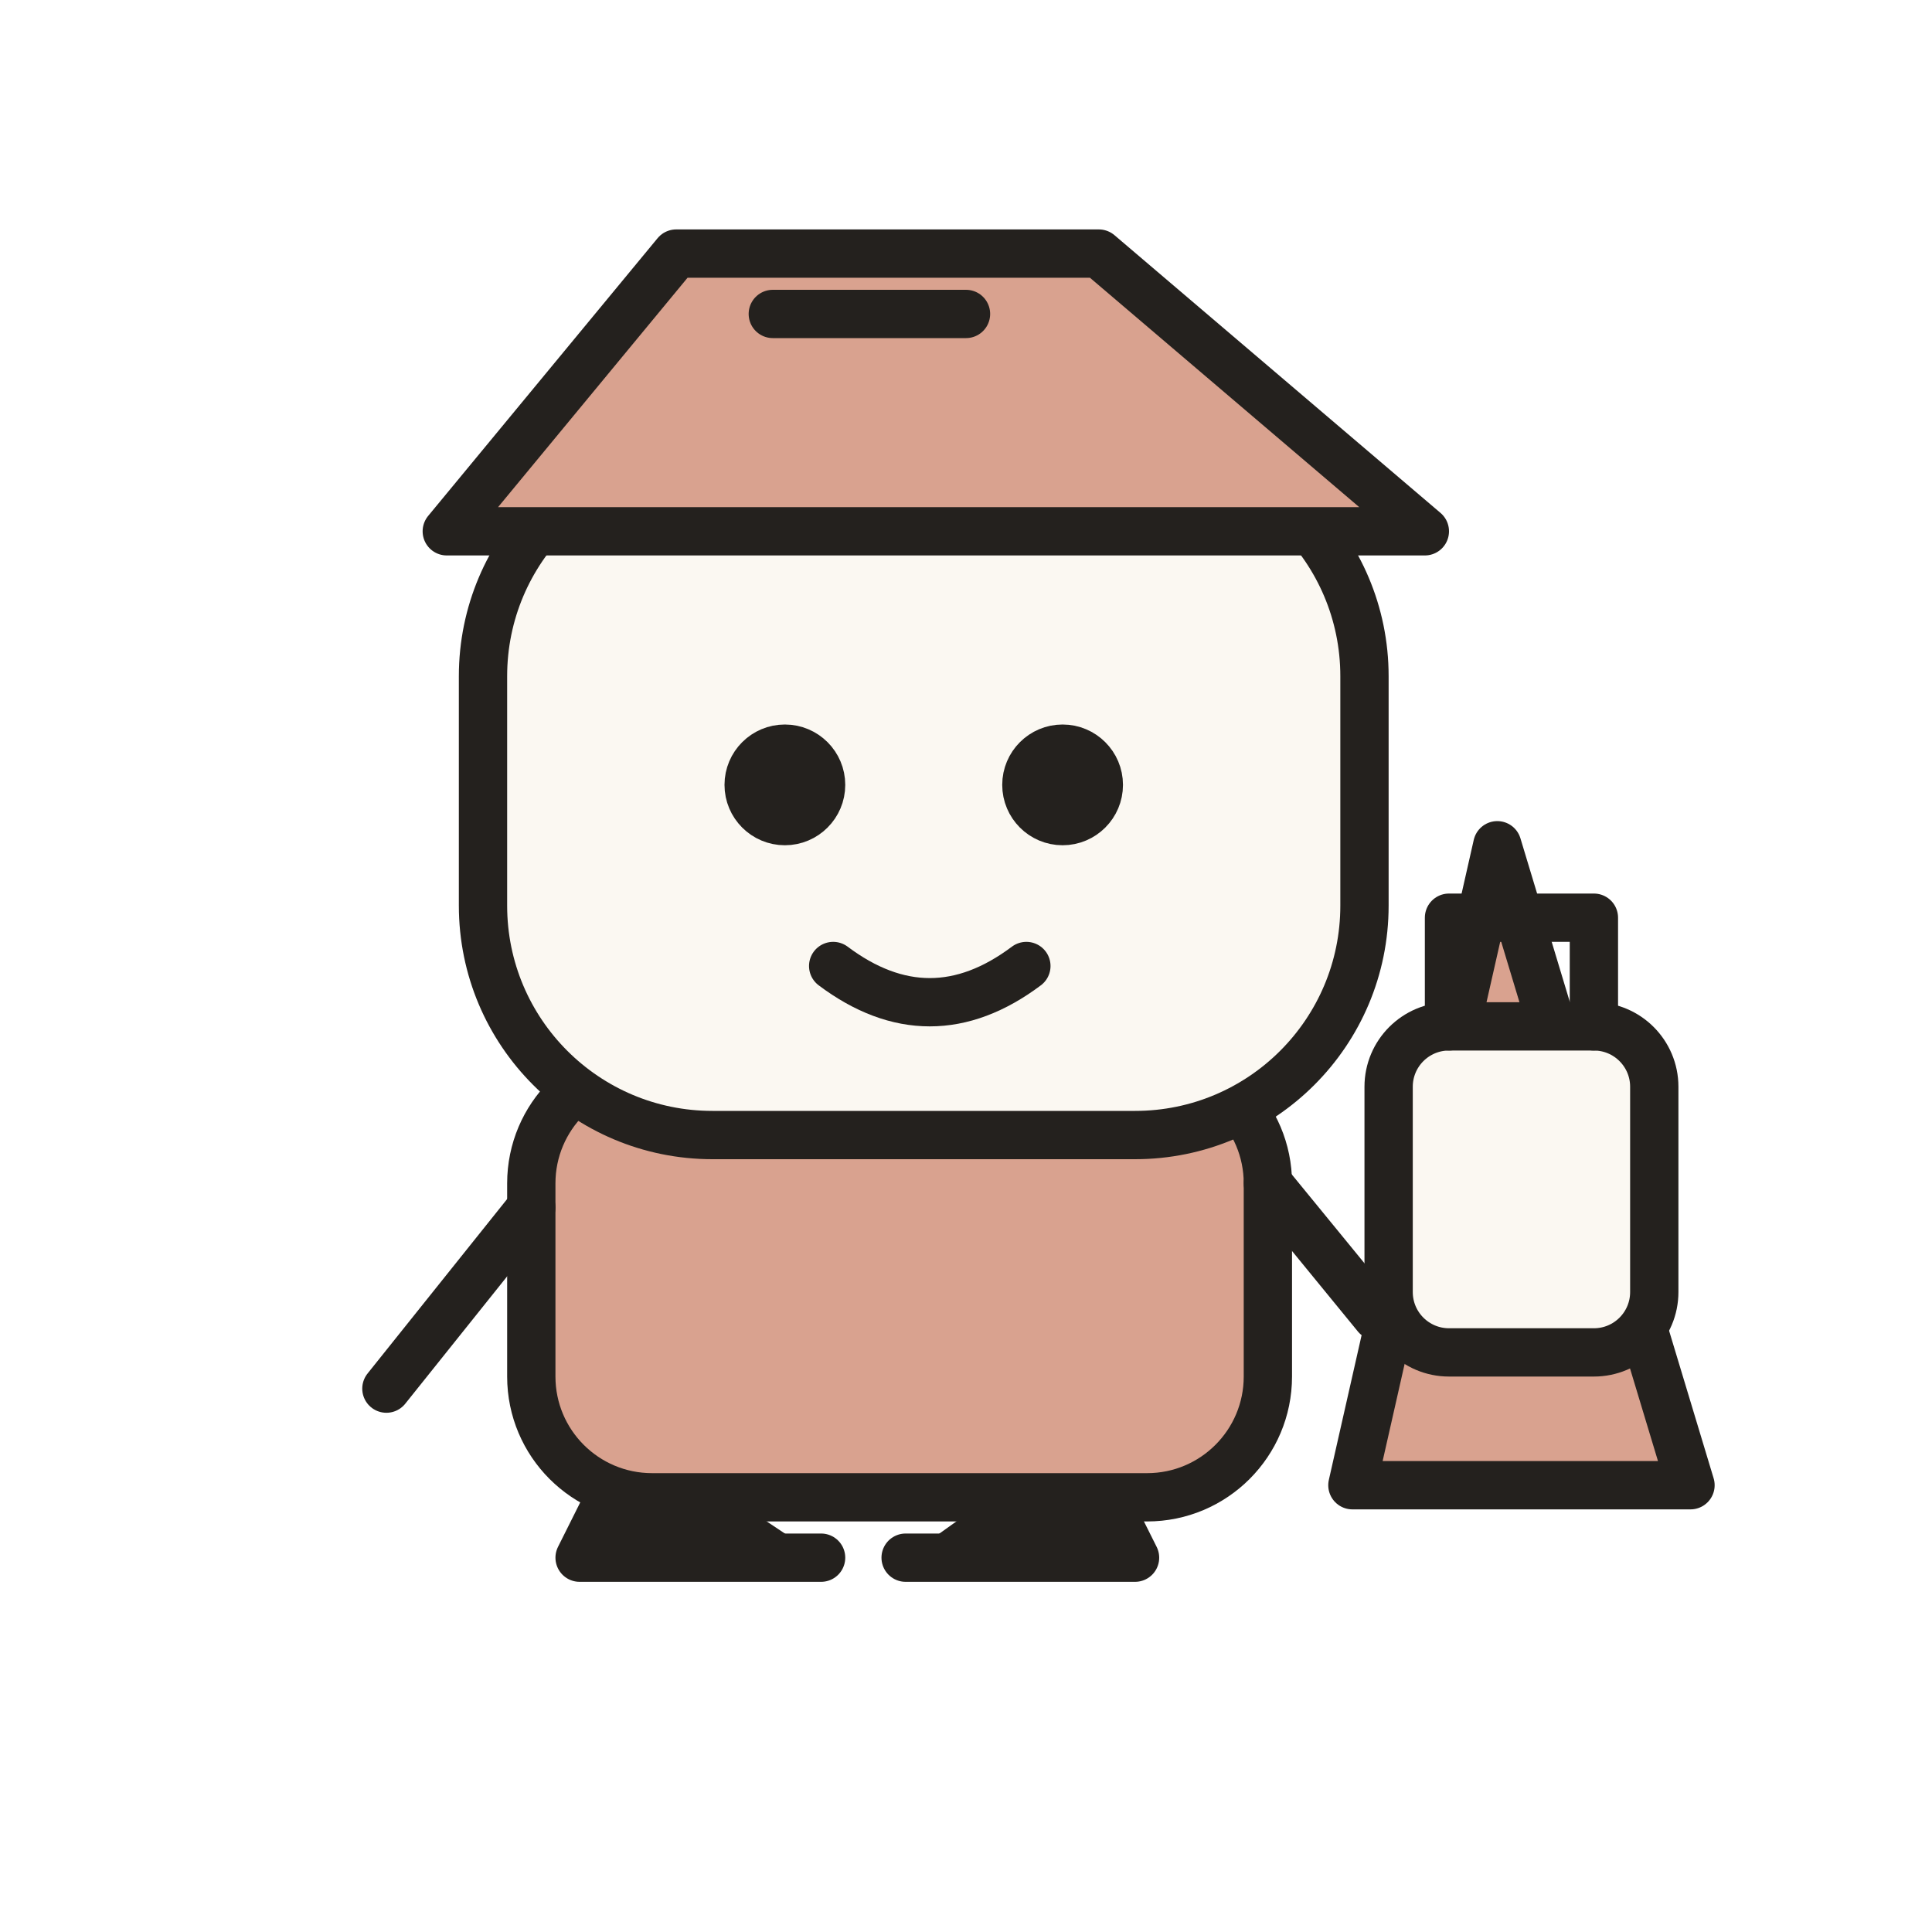
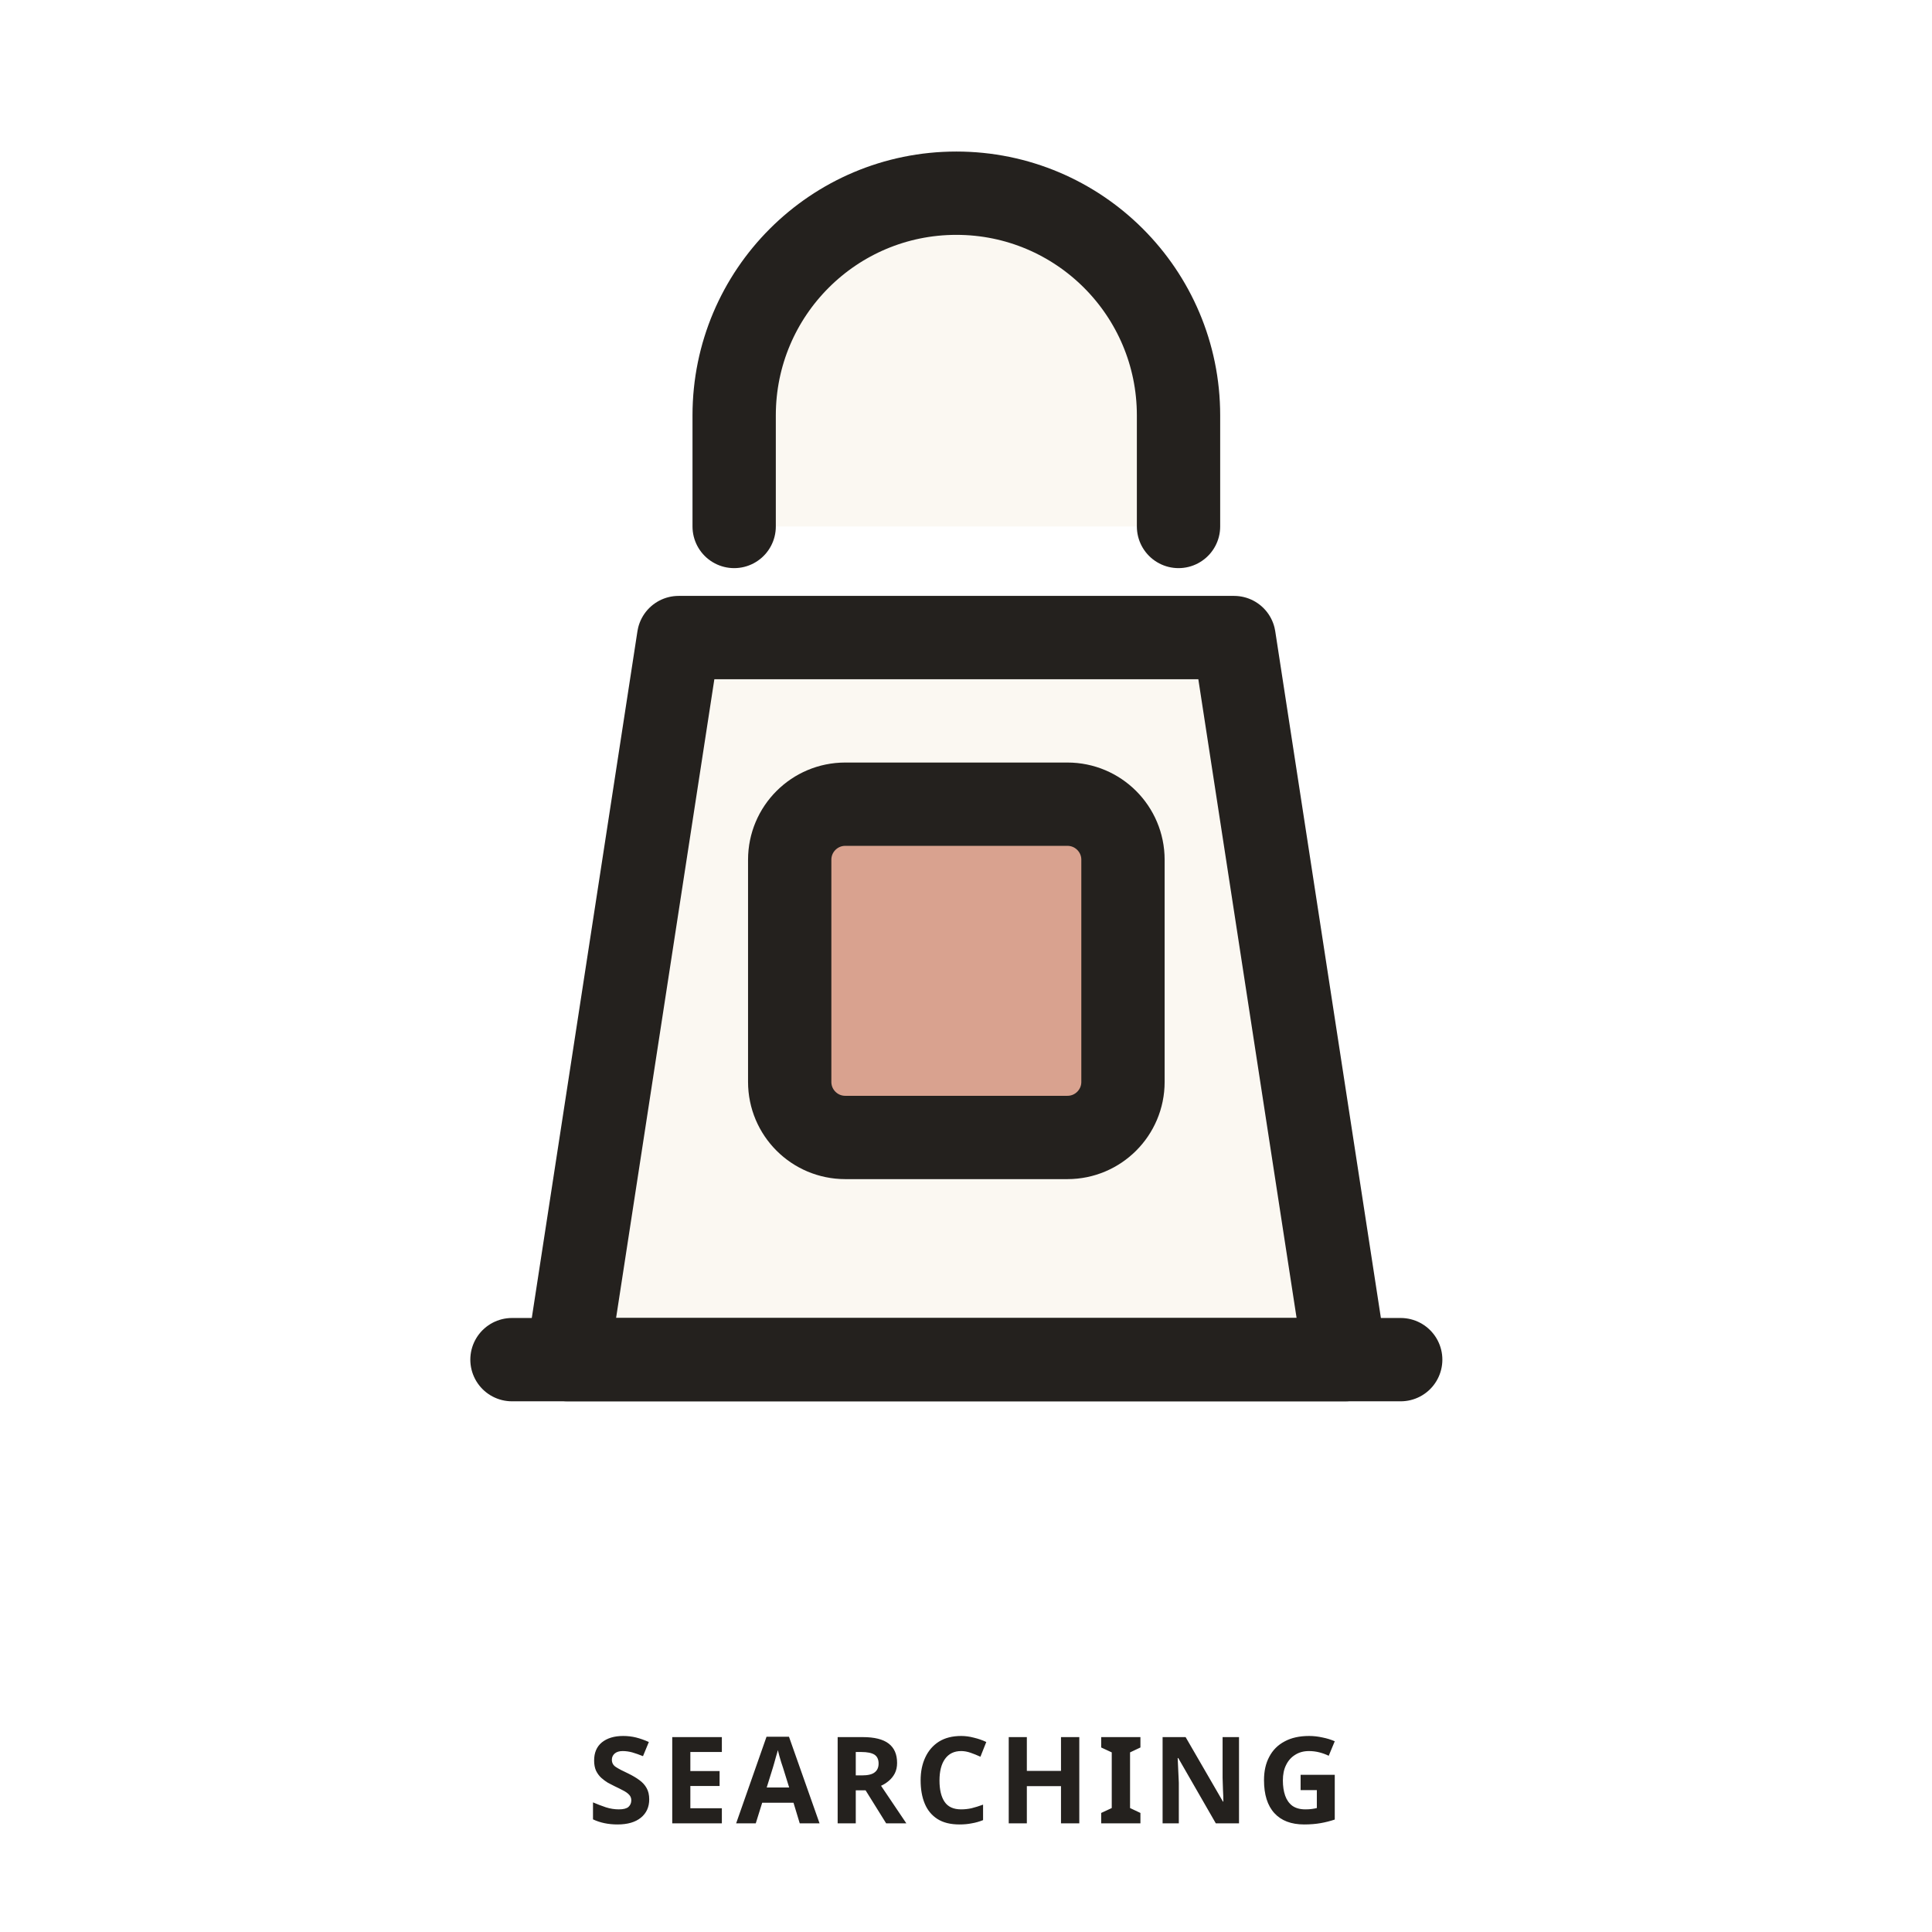
- <svg xmlns="http://www.w3.org/2000/svg" width="160" height="160" viewBox="0 0 160 160" role="img" aria-labelledby="title">
-   <g stroke="#24211E" stroke-width="4" stroke-linecap="round" stroke-linejoin="round">
-     <path d="M53 119l-5 10h20m21-10 5 10H75" fill="#24211E" />
-     <rect x="44" y="88" width="61" height="36" rx="10" fill="#D9A28F" />
-     <path d="M44 100l-12 15m73-17 9 11" fill="none" />
-     <rect x="40" y="37" width="73" height="57" rx="19" fill="#FBF8F2" />
-     <path d="M37 44l19-23h35l27 23z" fill="#D9A28F" />
-     <path d="M64 26h16" fill="none" />
-     <circle cx="65" cy="65" r="3" fill="#24211E" />
-     <circle cx="88" cy="65" r="3" fill="#24211E" />
-     <path d="M69 80q8 6 16 0" fill="none" />
-     <g class="sweep">
-       <path d="M124 70l-12 53h28z" fill="#D9A28F" />
-       <rect x="115" y="85" width="22" height="27" rx="5" fill="#FBF8F2" />
-       <path d="M120 85v-9h12v9" fill="none" />
+ <svg xmlns="http://www.w3.org/2000/svg" width="160" height="160" viewBox="0 0 160 160" role="img" aria-label="Scout · searching">
+   <g transform="translate(24 16) scale(4.6)">
+     <g stroke="#24211E" stroke-width="1.5" stroke-linecap="round" stroke-linejoin="round">
+       <path d="M8 6V4a4 4 0 0 1 8 0v2M7 8h10l2 13H5z" fill="#FBF8F2" />
+       <rect x="9" y="11" width="6" height="6" rx="1" fill="#D9A28F" />
+       <path d="M4 21h16" fill="none" />
    </g>
  </g>
+   <text x="80" y="151" text-anchor="middle" stroke="none" fill="#24211E" font-family="system-ui,sans-serif" font-size="10" font-weight="600" letter-spacing=".6">SEARCHING</text>
</svg>
